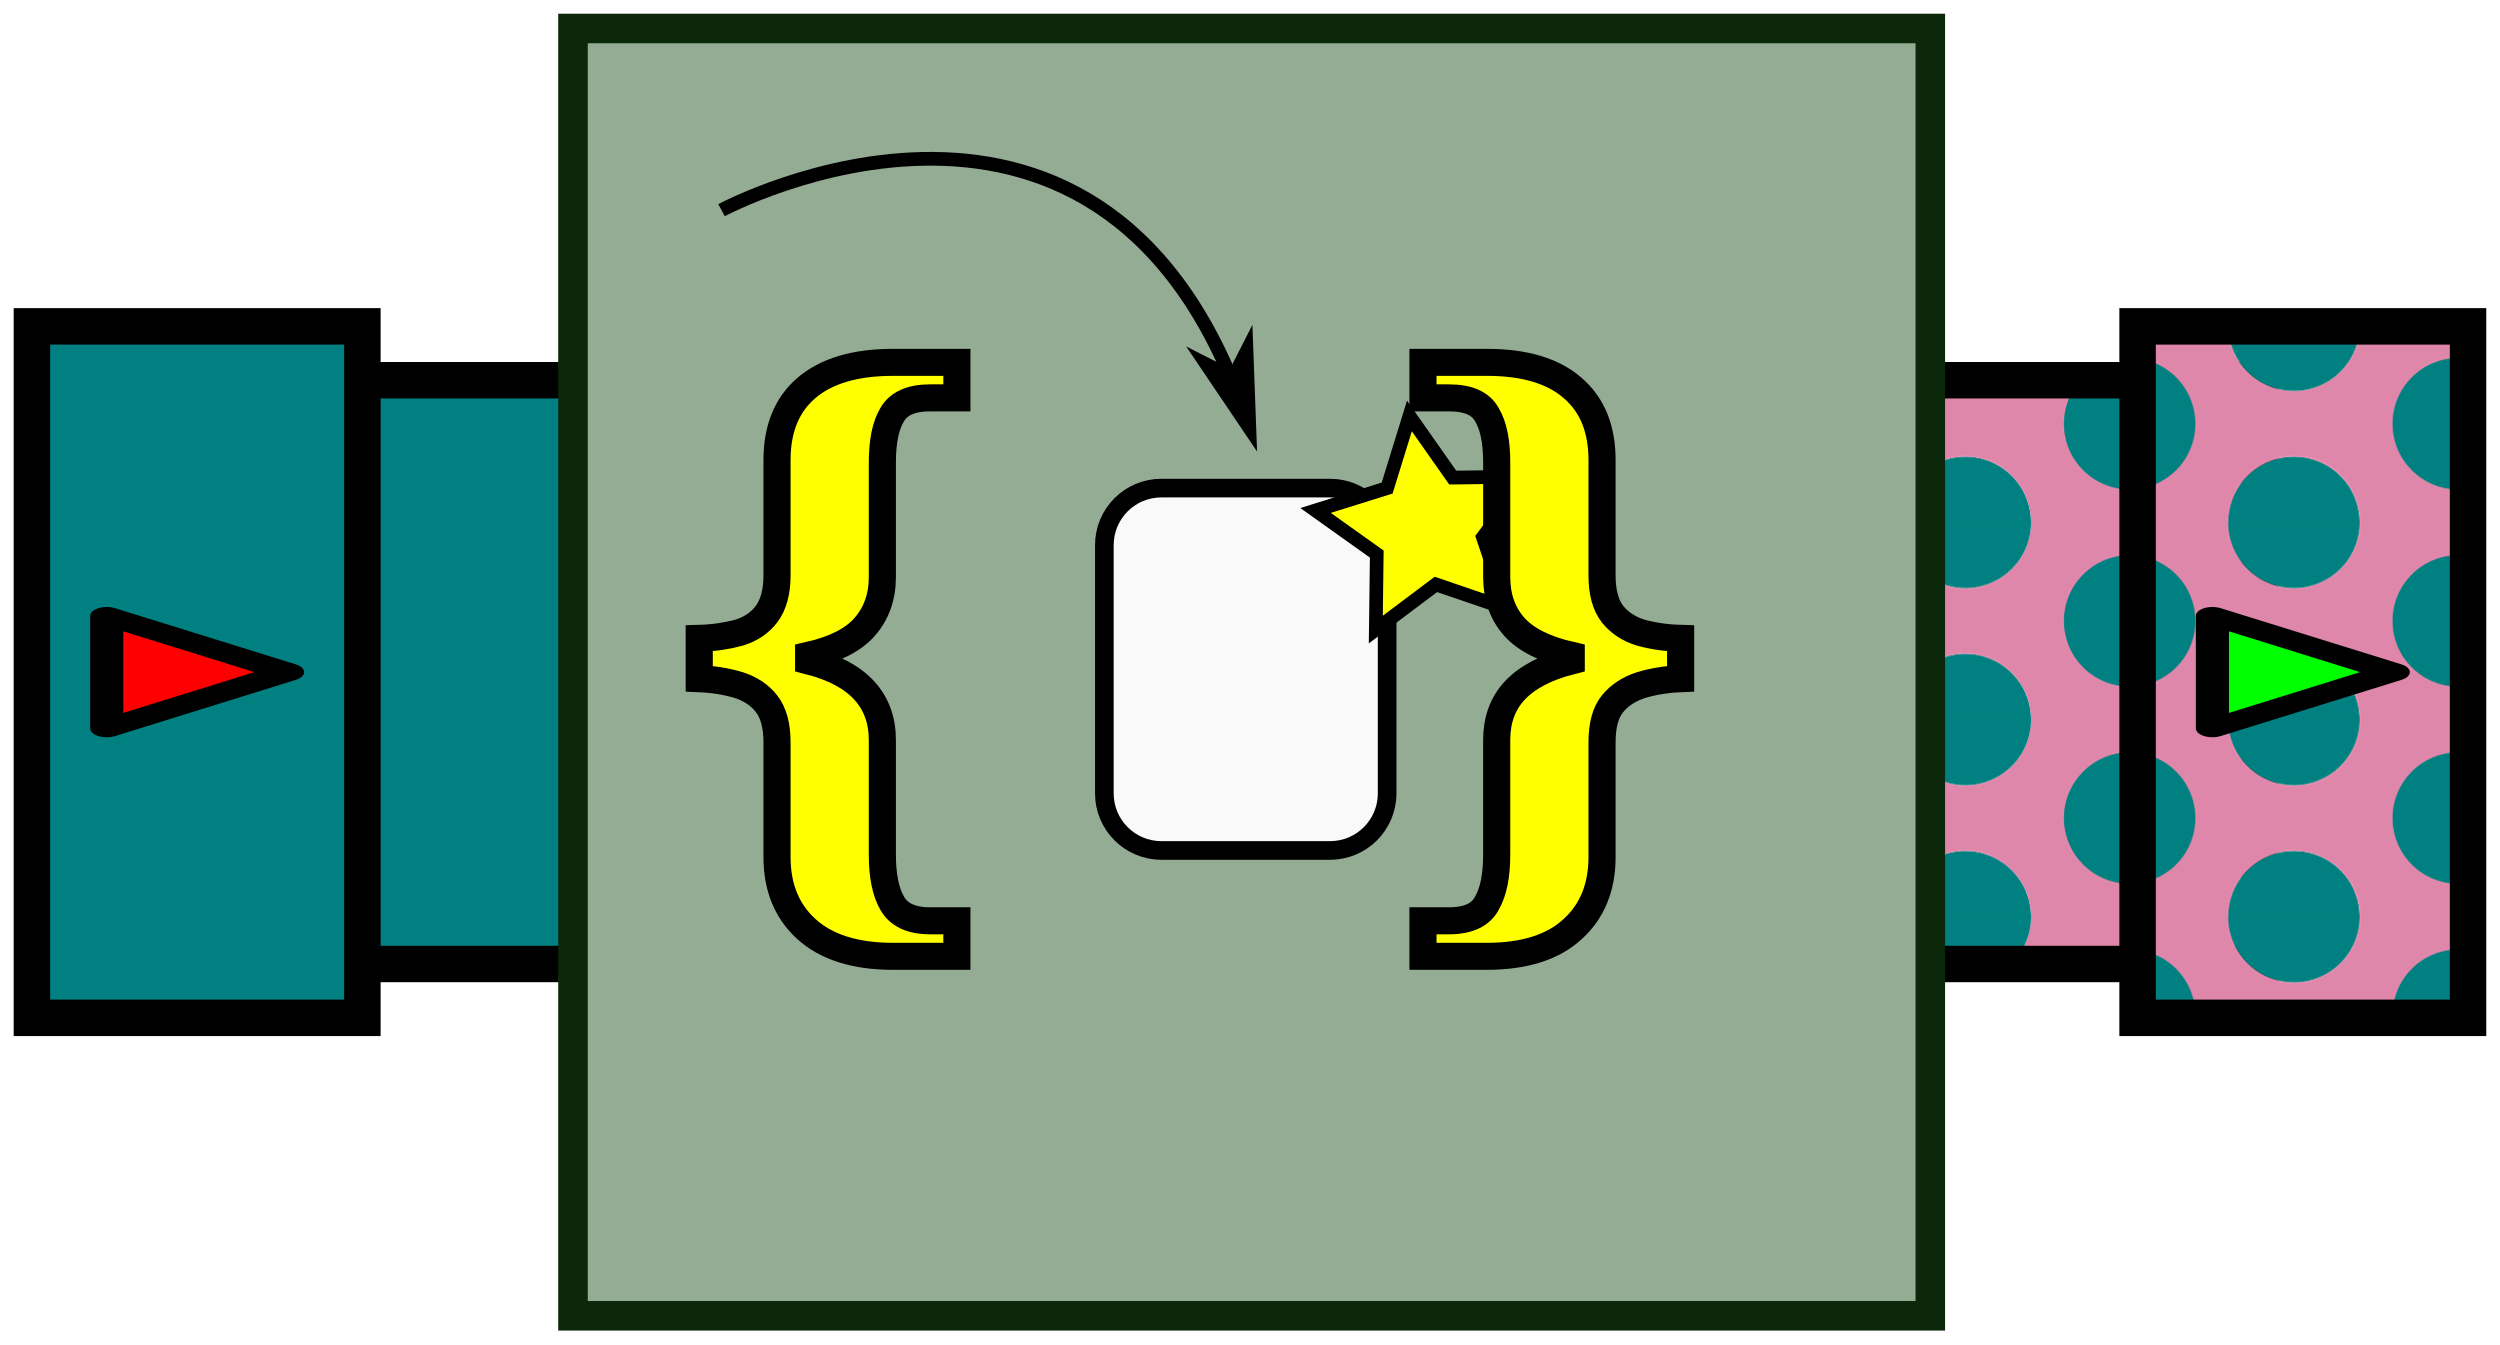
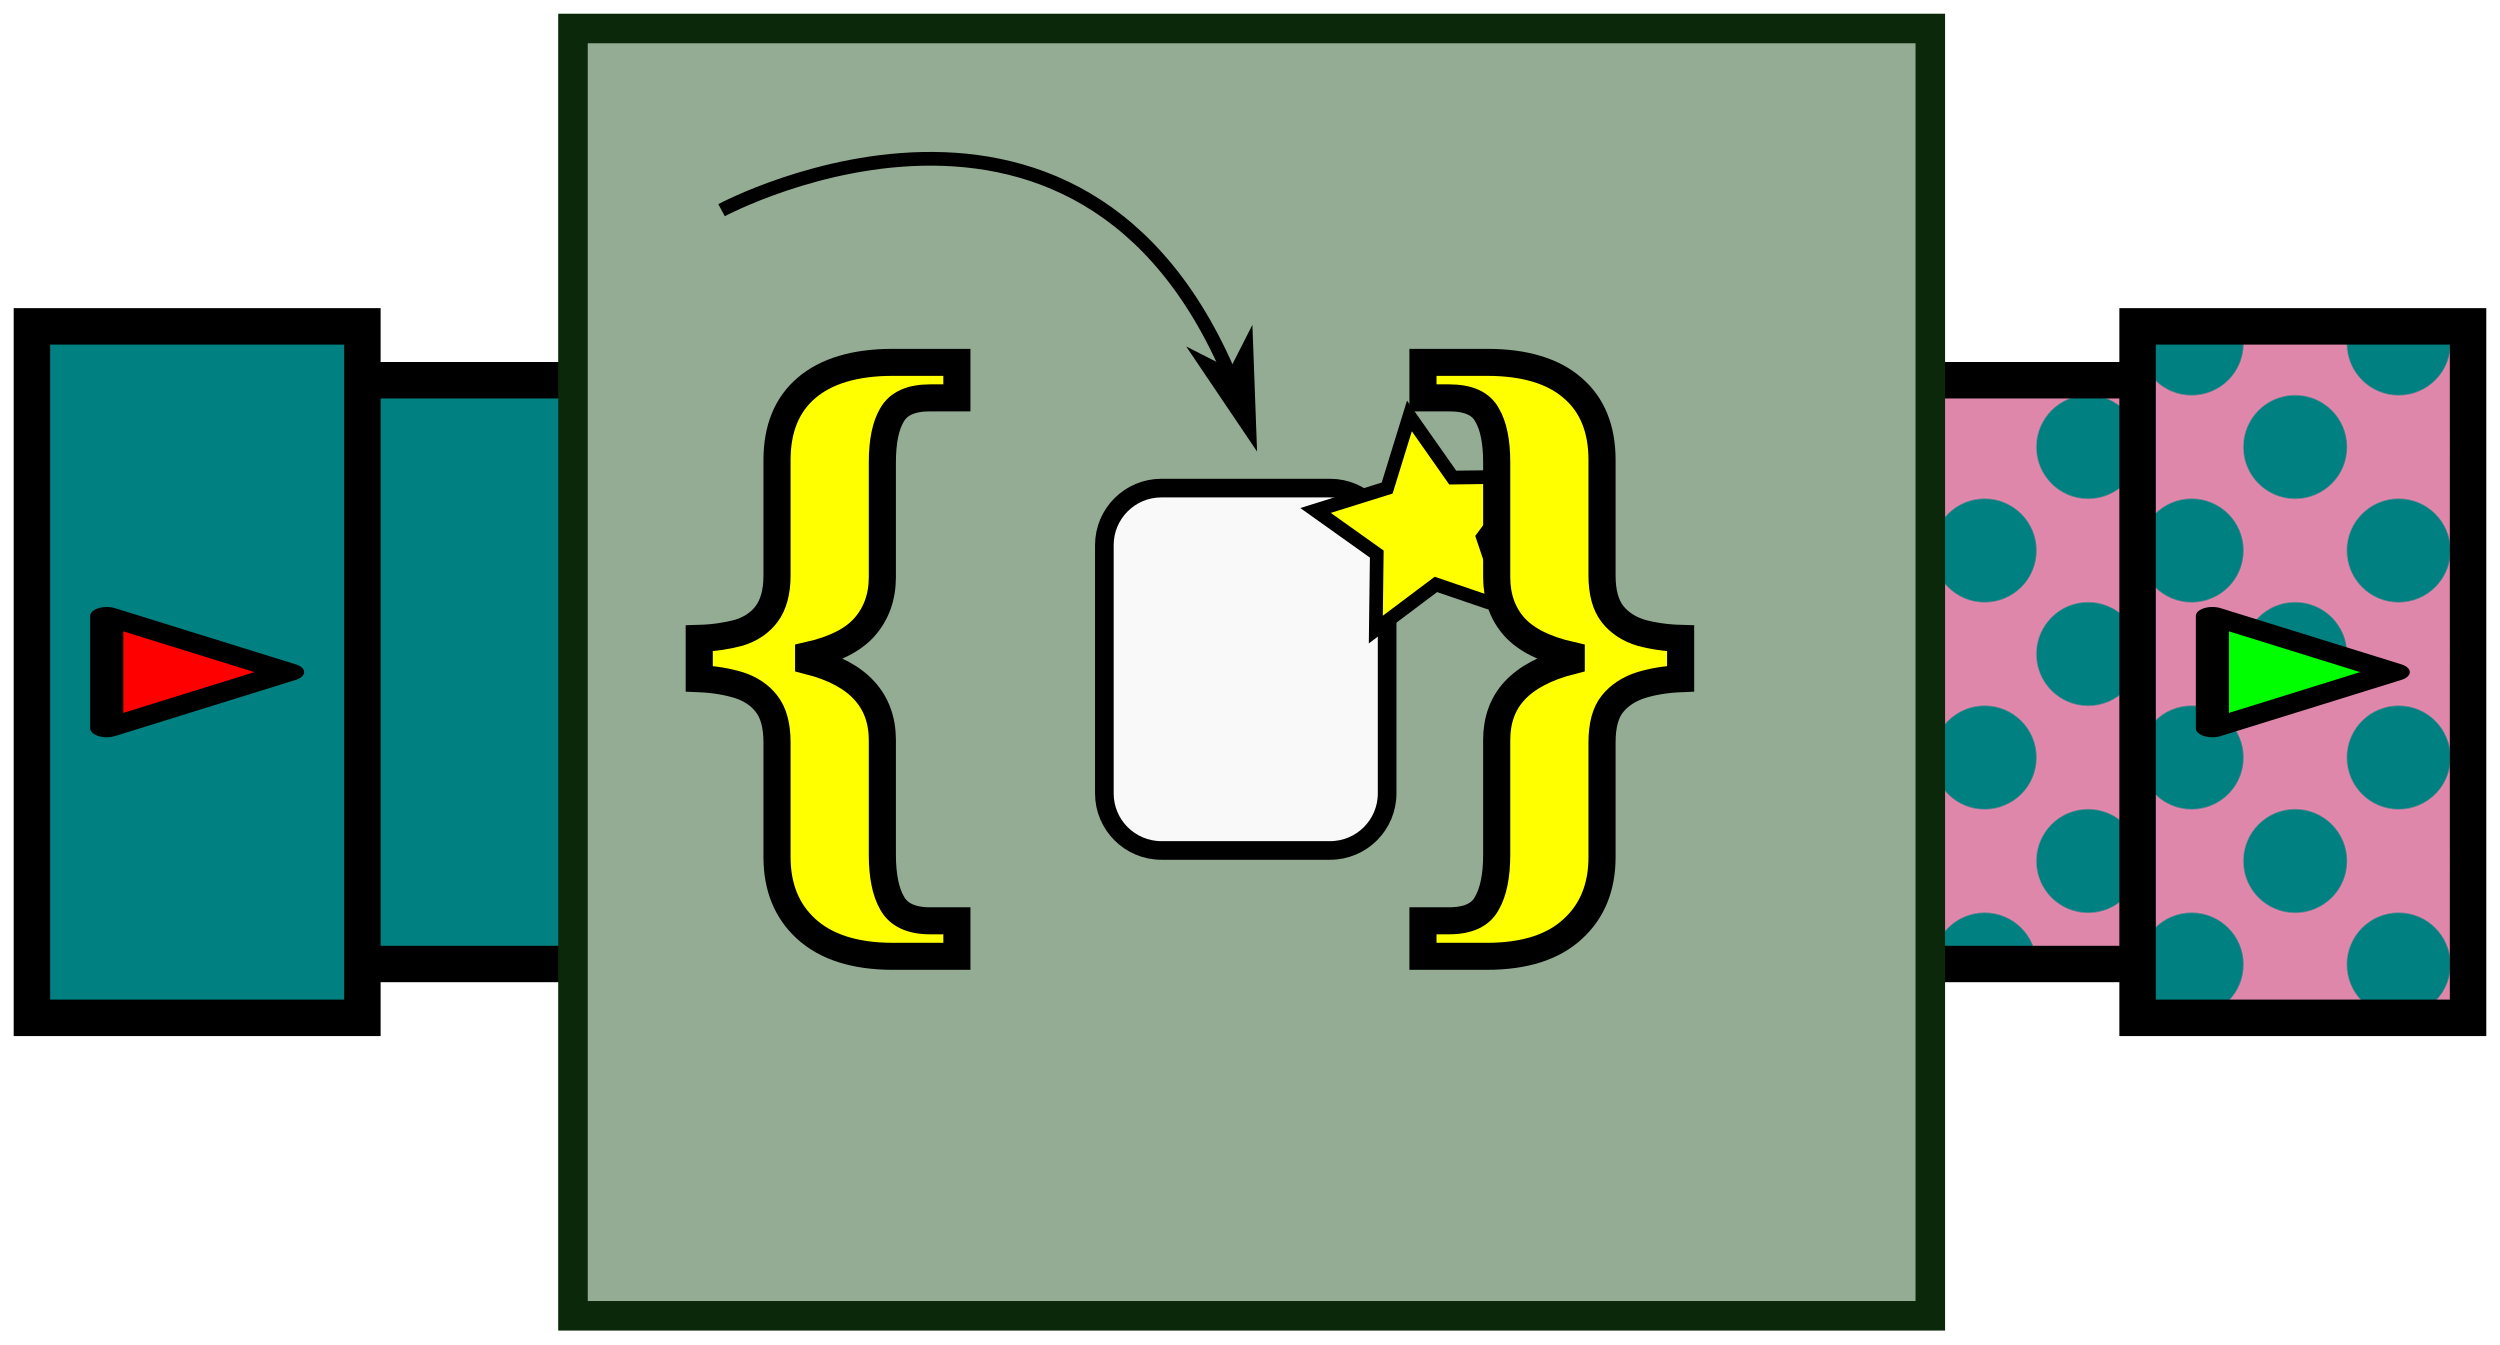
- <svg xmlns="http://www.w3.org/2000/svg" xmlns:xlink="http://www.w3.org/1999/xlink" width="182.58" height="98.171" viewBox="0 0 48.308 25.974" version="1.1" id="svg6692">
+ <svg xmlns="http://www.w3.org/2000/svg" width="182.58" height="98.171" viewBox="0 0 48.308 25.974" version="1.1" id="svg6692">
  <defs id="defs6686">
-     <pattern xlink:href="#pattern19698" id="pattern19704" patternTransform="translate(130.175,328.2634)" />
-     <pattern xlink:href="#pattern19692" id="pattern19698" patternTransform="translate(167.6181,339.1868)" />
-     <pattern xlink:href="#pattern19518" id="pattern19692" patternTransform="translate(129.415,316.9212)" />
-     <pattern patternTransform="translate(131.1125,329.2008)" id="pattern19518" xlink:href="#pattern19087" />
-     <pattern patternTransform="translate(211.1248,249.1886)" id="pattern19516" xlink:href="#pattern19087" />
-     <pattern patternTransform="translate(211.1248,249.1886)" id="pattern19514" xlink:href="#pattern19087" />
    <marker style="overflow:visible" id="marker19218" refX="0" refY="0" orient="auto">
      <path transform="matrix(-0.4,0,0,-0.4,-4,0)" style="fill:#000000;fill-opacity:1;fill-rule:evenodd;stroke:#000000;stroke-width:1pt;stroke-opacity:1" d="M 0,0 5,-5 -12.5,0 5,5 Z" id="path19216" />
    </marker>
-     <pattern xlink:href="#pattern14012" id="pattern19087" patternTransform="translate(-162.3754,-44.29938)" />
-     <pattern xlink:href="#pattern13234" id="pattern14012" patternTransform="translate(-162.3754,275.2245)" />
-     <pattern xlink:href="#pattern13228" id="pattern13234" patternTransform="translate(-162.3754,-190.8031)" />
-     <pattern xlink:href="#pattern13172" id="pattern13228" patternTransform="translate(-123.2636,-190.8031)" />
-     <pattern xlink:href="#pattern13160" id="pattern13172" patternTransform="translate(83.56513,-190.8031)" />
-     <pattern xlink:href="#pattern12937" id="pattern13160" patternTransform="translate(-216.7343,-345.9246)" />
-     <pattern patternTransform="translate(129.2375,329.2009)" id="pattern12937" xlink:href="#pattern11271" />
-     <pattern xlink:href="#pattern10729" id="pattern11271" patternTransform="translate(-108.7452,-817.7503)" />
-     <pattern xlink:href="#pattern10723" id="pattern10729" patternTransform="translate(-315.9327,299.7498)" />
-     <pattern xlink:href="#pattern10621" id="pattern10723" patternTransform="translate(-256.8702,291.781)" />
-     <pattern patternTransform="translate(130.8534,329.2008)" id="pattern10621" xlink:href="#pattern10938-758-124-313-1-6" />
-     <pattern id="pattern10938-758-124-313-1-6" patternTransform="translate(105.3258,298.986)" height="22.497" width="13.498" patternUnits="userSpaceOnUse">
-       <rect style="fill:url(#pattern10936-906-732-194-9-9);stroke:none" width="13.498" height="22.497" x="2.7339242e-015" y="-2.8144154e-014" id="rect12091-2-8" />
-     </pattern>
-     <pattern patternTransform="matrix(0.3213918,0,0,0.3213918,2.4829098e-6,-1.2431639e-5)" id="pattern10936-906-732-194-9-9" xlink:href="#pattern10926-828-791-730-3-2" />
-     <pattern id="pattern10926-828-791-730-3-2" patternTransform="translate(105.3258,298.986)" height="70" width="42" patternUnits="userSpaceOnUse">
-       <path style="opacity:1;fill:#008080;fill-opacity:1;fill-rule:nonzero;stroke:none;stroke-width:2;stroke-linecap:round;stroke-linejoin:round;stroke-miterlimit:4;stroke-dasharray:6, 2;stroke-dashoffset:0;stroke-opacity:1" d="m 42,7 a 14,14 0 0 0 -0.99,0.035 14,14 0 0 0 -1.389,0.168 14,14 0 0 0 -1.365,0.307 14,14 0 0 0 -1.328,0.441 14,14 0 0 0 -1.277,0.572 14,14 0 0 0 -1.215,0.695 14,14 0 0 0 -1.139,0.814 14,14 0 0 0 -1.051,0.924 14,14 0 0 0 -0.953,1.023 14,14 0 0 0 -0.848,1.115 14,14 0 0 0 -0.732,1.191 14,14 0 0 0 -0.607,1.262 14,14 0 0 0 -0.48,1.314 14,14 0 0 0 -0.346,1.355 14,14 0 0 0 -0.209,1.383 14,14 0 0 0 -0.07,1.398 14,14 0 0 0 0.035,0.99 14,14 0 0 0 0.168,1.389 14,14 0 0 0 0.307,1.365 14,14 0 0 0 0.441,1.328 14,14 0 0 0 0.572,1.277 14,14 0 0 0 0.695,1.215 14,14 0 0 0 0.814,1.139 14,14 0 0 0 0.924,1.051 14,14 0 0 0 1.023,0.953 14,14 0 0 0 1.115,0.848 14,14 0 0 0 1.191,0.73 14,14 0 0 0 1.262,0.609 14,14 0 0 0 1.314,0.48 14,14 0 0 0 1.355,0.346 14,14 0 0 0 1.383,0.209 14,14 0 0 0 1.398,0.07 l 0,-28 z" id="path12095-1-6" />
-       <path style="opacity:1;fill:#de87aa;fill-opacity:1;fill-rule:nonzero;stroke:none;stroke-width:2;stroke-linecap:round;stroke-linejoin:round;stroke-miterlimit:4;stroke-dasharray:6, 2;stroke-dashoffset:0;stroke-opacity:1" d="m 0,0 0,7 a 14,14 0 0 1 1.398,0.07 14,14 0 0 1 1.383,0.209 14,14 0 0 1 1.355,0.346 14,14 0 0 1 1.314,0.48 14,14 0 0 1 1.262,0.607 14,14 0 0 1 1.191,0.732 14,14 0 0 1 1.115,0.848 14,14 0 0 1 1.023,0.953 14,14 0 0 1 0.924,1.051 14,14 0 0 1 0.814,1.139 14,14 0 0 1 0.695,1.215 14,14 0 0 1 0.572,1.277 14,14 0 0 1 0.441,1.326 14,14 0 0 1 0.307,1.367 14,14 0 0 1 0.168,1.389 14,14 0 0 1 0.035,0.99 14,14 0 0 1 -0.07,1.398 14,14 0 0 1 -0.209,1.383 14,14 0 0 1 -0.346,1.355 14,14 0 0 1 -0.48,1.314 14,14 0 0 1 -0.607,1.26 14,14 0 0 1 -0.732,1.193 14,14 0 0 1 -0.848,1.115 14,14 0 0 1 -0.953,1.023 14,14 0 0 1 -1.051,0.924 14,14 0 0 1 -1.139,0.814 14,14 0 0 1 -1.215,0.695 14,14 0 0 1 -1.277,0.572 14,14 0 0 1 -1.328,0.441 14,14 0 0 1 -1.365,0.307 14,14 0 0 1 -1.389,0.168 A 14,14 0 0 1 0,35 l 0,35 42,0 0,-35 a 14,14 0 0 1 -1.398,-0.07 14,14 0 0 1 -1.383,-0.209 14,14 0 0 1 -1.355,-0.346 14,14 0 0 1 -1.314,-0.48 14,14 0 0 1 -1.262,-0.609 14,14 0 0 1 -1.191,-0.73 14,14 0 0 1 -1.115,-0.848 14,14 0 0 1 -1.023,-0.953 14,14 0 0 1 -0.924,-1.051 14,14 0 0 1 -0.814,-1.139 14,14 0 0 1 -0.695,-1.215 14,14 0 0 1 -0.572,-1.277 14,14 0 0 1 -0.441,-1.328 14,14 0 0 1 -0.307,-1.365 14,14 0 0 1 -0.168,-1.389 14,14 0 0 1 -0.035,-0.99 14,14 0 0 1 0.07,-1.398 14,14 0 0 1 0.209,-1.383 14,14 0 0 1 0.346,-1.355 14,14 0 0 1 0.48,-1.314 14,14 0 0 1 0.607,-1.262 14,14 0 0 1 0.732,-1.191 14,14 0 0 1 0.848,-1.115 14,14 0 0 1 0.953,-1.023 14,14 0 0 1 1.051,-0.924 14,14 0 0 1 1.139,-0.814 14,14 0 0 1 1.215,-0.695 14,14 0 0 1 1.277,-0.572 14,14 0 0 1 1.328,-0.441 14,14 0 0 1 1.365,-0.307 14,14 0 0 1 1.389,-0.168 14,14 0 0 1 0.99,-0.035 L 42,0 0,0 Z" id="path12097-9-6" />
-       <circle r="14" style="opacity:1;fill:#008080;fill-opacity:1;fill-rule:nonzero;stroke:none;stroke-width:2;stroke-linecap:round;stroke-linejoin:round;stroke-miterlimit:4;stroke-dasharray:6, 2;stroke-dashoffset:0;stroke-opacity:1" id="circle12099-4-4" cx="21" cy="56" />
-       <path style="opacity:1;fill:#008080;fill-opacity:1;fill-rule:nonzero;stroke:none;stroke-width:2;stroke-linecap:round;stroke-linejoin:round;stroke-miterlimit:4;stroke-dasharray:6, 2;stroke-dashoffset:0;stroke-opacity:1" d="m 0,35 a 14,14 0 0 0 0.99,-0.035 14,14 0 0 0 1.389,-0.168 14,14 0 0 0 1.365,-0.307 14,14 0 0 0 1.328,-0.441 14,14 0 0 0 1.277,-0.572 14,14 0 0 0 1.215,-0.695 14,14 0 0 0 1.139,-0.814 14,14 0 0 0 1.051,-0.924 14,14 0 0 0 0.953,-1.023 14,14 0 0 0 0.848,-1.115 14,14 0 0 0 0.732,-1.193 14,14 0 0 0 0.607,-1.26 14,14 0 0 0 0.48,-1.314 14,14 0 0 0 0.346,-1.355 14,14 0 0 0 0.209,-1.383 14,14 0 0 0 0.07,-1.398 14,14 0 0 0 -0.035,-0.99 14,14 0 0 0 -0.168,-1.389 14,14 0 0 0 -0.307,-1.367 14,14 0 0 0 -0.441,-1.326 14,14 0 0 0 -0.572,-1.277 14,14 0 0 0 -0.695,-1.215 14,14 0 0 0 -0.814,-1.139 14,14 0 0 0 -0.924,-1.051 A 14,14 0 0 0 9.02,10.293 14,14 0 0 0 7.904,9.445 14,14 0 0 0 6.713,8.713 14,14 0 0 0 5.451,8.105 14,14 0 0 0 4.137,7.625 14,14 0 0 0 2.781,7.279 14,14 0 0 0 1.398,7.07 14,14 0 0 0 0,7 L 0,35 Z" id="path12101-7-9" />
-     </pattern>
-     <pattern xlink:href="#pattern14012" id="pattern19421" patternTransform="translate(-162.3754,-44.29938)" />
-     <pattern xlink:href="#pattern13234" id="pattern19423" patternTransform="translate(-162.3754,275.2245)" />
-     <pattern xlink:href="#pattern13228" id="pattern19425" patternTransform="translate(-162.3754,-190.8031)" />
-     <pattern xlink:href="#pattern13172" id="pattern19427" patternTransform="translate(-123.2636,-190.8031)" />
-     <pattern xlink:href="#pattern13160" id="pattern19429" patternTransform="translate(83.56513,-190.8031)" />
-     <pattern xlink:href="#pattern12937" id="pattern19431" patternTransform="translate(-216.7343,-345.9246)" />
-     <pattern patternTransform="translate(129.2375,329.2009)" id="pattern19433" xlink:href="#pattern11271" />
-     <pattern xlink:href="#pattern10729" id="pattern19435" patternTransform="translate(-108.7452,-817.7503)" />
-     <pattern xlink:href="#pattern10723" id="pattern19437" patternTransform="translate(-315.9327,299.7498)" />
-     <pattern xlink:href="#pattern10621" id="pattern19439" patternTransform="translate(-256.8702,291.781)" />
-     <pattern patternTransform="translate(130.8534,329.2008)" id="pattern19441" xlink:href="#pattern10938-758-124-313-1-6" />
-     <pattern id="pattern19445" patternTransform="translate(105.3258,298.986)" height="22.497" width="13.498" patternUnits="userSpaceOnUse">
-       <rect style="fill:url(#pattern10936-906-732-194-9-9);stroke:none" width="13.498" height="22.497" x="2.7339242e-015" y="-2.8144154e-014" id="rect19443" />
-     </pattern>
-     <pattern patternTransform="matrix(0.3213918,0,0,0.3213918,2.4829098e-6,-1.2431639e-5)" id="pattern19447" xlink:href="#pattern10926-828-791-730-3-2" />
-     <pattern id="pattern19457" patternTransform="translate(105.3258,298.986)" height="70" width="42" patternUnits="userSpaceOnUse">
-       <path style="opacity:1;fill:#008080;fill-opacity:1;fill-rule:nonzero;stroke:none;stroke-width:2;stroke-linecap:round;stroke-linejoin:round;stroke-miterlimit:4;stroke-dasharray:6, 2;stroke-dashoffset:0;stroke-opacity:1" d="m 42,7 a 14,14 0 0 0 -0.99,0.035 14,14 0 0 0 -1.389,0.168 14,14 0 0 0 -1.365,0.307 14,14 0 0 0 -1.328,0.441 14,14 0 0 0 -1.277,0.572 14,14 0 0 0 -1.215,0.695 14,14 0 0 0 -1.139,0.814 14,14 0 0 0 -1.051,0.924 14,14 0 0 0 -0.953,1.023 14,14 0 0 0 -0.848,1.115 14,14 0 0 0 -0.732,1.191 14,14 0 0 0 -0.607,1.262 14,14 0 0 0 -0.48,1.314 14,14 0 0 0 -0.346,1.355 14,14 0 0 0 -0.209,1.383 14,14 0 0 0 -0.07,1.398 14,14 0 0 0 0.035,0.99 14,14 0 0 0 0.168,1.389 14,14 0 0 0 0.307,1.365 14,14 0 0 0 0.441,1.328 14,14 0 0 0 0.572,1.277 14,14 0 0 0 0.695,1.215 14,14 0 0 0 0.814,1.139 14,14 0 0 0 0.924,1.051 14,14 0 0 0 1.023,0.953 14,14 0 0 0 1.115,0.848 14,14 0 0 0 1.191,0.73 14,14 0 0 0 1.262,0.609 14,14 0 0 0 1.314,0.48 14,14 0 0 0 1.355,0.346 14,14 0 0 0 1.383,0.209 14,14 0 0 0 1.398,0.07 l 0,-28 z" id="path19449" />
-       <path style="opacity:1;fill:#de87aa;fill-opacity:1;fill-rule:nonzero;stroke:none;stroke-width:2;stroke-linecap:round;stroke-linejoin:round;stroke-miterlimit:4;stroke-dasharray:6, 2;stroke-dashoffset:0;stroke-opacity:1" d="m 0,0 0,7 a 14,14 0 0 1 1.398,0.07 14,14 0 0 1 1.383,0.209 14,14 0 0 1 1.355,0.346 14,14 0 0 1 1.314,0.48 14,14 0 0 1 1.262,0.607 14,14 0 0 1 1.191,0.732 14,14 0 0 1 1.115,0.848 14,14 0 0 1 1.023,0.953 14,14 0 0 1 0.924,1.051 14,14 0 0 1 0.814,1.139 14,14 0 0 1 0.695,1.215 14,14 0 0 1 0.572,1.277 14,14 0 0 1 0.441,1.326 14,14 0 0 1 0.307,1.367 14,14 0 0 1 0.168,1.389 14,14 0 0 1 0.035,0.99 14,14 0 0 1 -0.07,1.398 14,14 0 0 1 -0.209,1.383 14,14 0 0 1 -0.346,1.355 14,14 0 0 1 -0.48,1.314 14,14 0 0 1 -0.607,1.26 14,14 0 0 1 -0.732,1.193 14,14 0 0 1 -0.848,1.115 14,14 0 0 1 -0.953,1.023 14,14 0 0 1 -1.051,0.924 14,14 0 0 1 -1.139,0.814 14,14 0 0 1 -1.215,0.695 14,14 0 0 1 -1.277,0.572 14,14 0 0 1 -1.328,0.441 14,14 0 0 1 -1.365,0.307 14,14 0 0 1 -1.389,0.168 A 14,14 0 0 1 0,35 l 0,35 42,0 0,-35 a 14,14 0 0 1 -1.398,-0.07 14,14 0 0 1 -1.383,-0.209 14,14 0 0 1 -1.355,-0.346 14,14 0 0 1 -1.314,-0.48 14,14 0 0 1 -1.262,-0.609 14,14 0 0 1 -1.191,-0.73 14,14 0 0 1 -1.115,-0.848 14,14 0 0 1 -1.023,-0.953 14,14 0 0 1 -0.924,-1.051 14,14 0 0 1 -0.814,-1.139 14,14 0 0 1 -0.695,-1.215 14,14 0 0 1 -0.572,-1.277 14,14 0 0 1 -0.441,-1.328 14,14 0 0 1 -0.307,-1.365 14,14 0 0 1 -0.168,-1.389 14,14 0 0 1 -0.035,-0.99 14,14 0 0 1 0.07,-1.398 14,14 0 0 1 0.209,-1.383 14,14 0 0 1 0.346,-1.355 14,14 0 0 1 0.48,-1.314 14,14 0 0 1 0.607,-1.262 14,14 0 0 1 0.732,-1.191 14,14 0 0 1 0.848,-1.115 14,14 0 0 1 0.953,-1.023 14,14 0 0 1 1.051,-0.924 14,14 0 0 1 1.139,-0.814 14,14 0 0 1 1.215,-0.695 14,14 0 0 1 1.277,-0.572 14,14 0 0 1 1.328,-0.441 14,14 0 0 1 1.365,-0.307 14,14 0 0 1 1.389,-0.168 14,14 0 0 1 0.99,-0.035 L 42,0 0,0 Z" id="path19451" />
-       <circle r="14" style="opacity:1;fill:#008080;fill-opacity:1;fill-rule:nonzero;stroke:none;stroke-width:2;stroke-linecap:round;stroke-linejoin:round;stroke-miterlimit:4;stroke-dasharray:6, 2;stroke-dashoffset:0;stroke-opacity:1" id="circle19453" cx="21" cy="56" />
-       <path style="opacity:1;fill:#008080;fill-opacity:1;fill-rule:nonzero;stroke:none;stroke-width:2;stroke-linecap:round;stroke-linejoin:round;stroke-miterlimit:4;stroke-dasharray:6, 2;stroke-dashoffset:0;stroke-opacity:1" d="m 0,35 a 14,14 0 0 0 0.99,-0.035 14,14 0 0 0 1.389,-0.168 14,14 0 0 0 1.365,-0.307 14,14 0 0 0 1.328,-0.441 14,14 0 0 0 1.277,-0.572 14,14 0 0 0 1.215,-0.695 14,14 0 0 0 1.139,-0.814 14,14 0 0 0 1.051,-0.924 14,14 0 0 0 0.953,-1.023 14,14 0 0 0 0.848,-1.115 14,14 0 0 0 0.732,-1.193 14,14 0 0 0 0.607,-1.26 14,14 0 0 0 0.48,-1.314 14,14 0 0 0 0.346,-1.355 14,14 0 0 0 0.209,-1.383 14,14 0 0 0 0.07,-1.398 14,14 0 0 0 -0.035,-0.99 14,14 0 0 0 -0.168,-1.389 14,14 0 0 0 -0.307,-1.367 14,14 0 0 0 -0.441,-1.326 14,14 0 0 0 -0.572,-1.277 14,14 0 0 0 -0.695,-1.215 14,14 0 0 0 -0.814,-1.139 14,14 0 0 0 -0.924,-1.051 A 14,14 0 0 0 9.02,10.293 14,14 0 0 0 7.904,9.445 14,14 0 0 0 6.713,8.713 14,14 0 0 0 5.451,8.105 14,14 0 0 0 4.137,7.625 14,14 0 0 0 2.781,7.279 14,14 0 0 0 1.398,7.07 14,14 0 0 0 0,7 L 0,35 Z" id="path19455" />
-     </pattern>
-     <pattern xlink:href="#pattern14012" id="pattern19459" patternTransform="translate(-162.3754,-44.29938)" />
-     <pattern xlink:href="#pattern13234" id="pattern19461" patternTransform="translate(-162.3754,275.2245)" />
-     <pattern xlink:href="#pattern13228" id="pattern19463" patternTransform="translate(-162.3754,-190.8031)" />
-     <pattern xlink:href="#pattern13172" id="pattern19465" patternTransform="translate(-123.2636,-190.8031)" />
-     <pattern xlink:href="#pattern13160" id="pattern19467" patternTransform="translate(83.56513,-190.8031)" />
-     <pattern xlink:href="#pattern12937" id="pattern19469" patternTransform="translate(-216.7343,-345.9246)" />
-     <pattern patternTransform="translate(129.2375,329.2009)" id="pattern19471" xlink:href="#pattern11271" />
-     <pattern xlink:href="#pattern10729" id="pattern19473" patternTransform="translate(-108.7452,-817.7503)" />
-     <pattern xlink:href="#pattern10723" id="pattern19475" patternTransform="translate(-315.9327,299.7498)" />
-     <pattern xlink:href="#pattern10621" id="pattern19477" patternTransform="translate(-256.8702,291.781)" />
-     <pattern patternTransform="translate(130.8534,329.2008)" id="pattern19479" xlink:href="#pattern10938-758-124-313-1-6" />
-     <pattern id="pattern19483" patternTransform="translate(105.3258,298.986)" height="22.497" width="13.498" patternUnits="userSpaceOnUse">
-       <rect style="fill:url(#pattern10936-906-732-194-9-9);stroke:none" width="13.498" height="22.497" x="2.7339242e-015" y="-2.8144154e-014" id="rect19481" />
-     </pattern>
-     <pattern patternTransform="matrix(0.3213918,0,0,0.3213918,2.4829098e-6,-1.2431639e-5)" id="pattern19485" xlink:href="#pattern10926-828-791-730-3-2" />
-     <pattern id="pattern19495" patternTransform="translate(105.3258,298.986)" height="70" width="42" patternUnits="userSpaceOnUse">
-       <path style="opacity:1;fill:#008080;fill-opacity:1;fill-rule:nonzero;stroke:none;stroke-width:2;stroke-linecap:round;stroke-linejoin:round;stroke-miterlimit:4;stroke-dasharray:6, 2;stroke-dashoffset:0;stroke-opacity:1" d="m 42,7 a 14,14 0 0 0 -0.99,0.035 14,14 0 0 0 -1.389,0.168 14,14 0 0 0 -1.365,0.307 14,14 0 0 0 -1.328,0.441 14,14 0 0 0 -1.277,0.572 14,14 0 0 0 -1.215,0.695 14,14 0 0 0 -1.139,0.814 14,14 0 0 0 -1.051,0.924 14,14 0 0 0 -0.953,1.023 14,14 0 0 0 -0.848,1.115 14,14 0 0 0 -0.732,1.191 14,14 0 0 0 -0.607,1.262 14,14 0 0 0 -0.48,1.314 14,14 0 0 0 -0.346,1.355 14,14 0 0 0 -0.209,1.383 14,14 0 0 0 -0.07,1.398 14,14 0 0 0 0.035,0.99 14,14 0 0 0 0.168,1.389 14,14 0 0 0 0.307,1.365 14,14 0 0 0 0.441,1.328 14,14 0 0 0 0.572,1.277 14,14 0 0 0 0.695,1.215 14,14 0 0 0 0.814,1.139 14,14 0 0 0 0.924,1.051 14,14 0 0 0 1.023,0.953 14,14 0 0 0 1.115,0.848 14,14 0 0 0 1.191,0.73 14,14 0 0 0 1.262,0.609 14,14 0 0 0 1.314,0.48 14,14 0 0 0 1.355,0.346 14,14 0 0 0 1.383,0.209 14,14 0 0 0 1.398,0.07 l 0,-28 z" id="path19487" />
-       <path style="opacity:1;fill:#de87aa;fill-opacity:1;fill-rule:nonzero;stroke:none;stroke-width:2;stroke-linecap:round;stroke-linejoin:round;stroke-miterlimit:4;stroke-dasharray:6, 2;stroke-dashoffset:0;stroke-opacity:1" d="m 0,0 0,7 a 14,14 0 0 1 1.398,0.07 14,14 0 0 1 1.383,0.209 14,14 0 0 1 1.355,0.346 14,14 0 0 1 1.314,0.48 14,14 0 0 1 1.262,0.607 14,14 0 0 1 1.191,0.732 14,14 0 0 1 1.115,0.848 14,14 0 0 1 1.023,0.953 14,14 0 0 1 0.924,1.051 14,14 0 0 1 0.814,1.139 14,14 0 0 1 0.695,1.215 14,14 0 0 1 0.572,1.277 14,14 0 0 1 0.441,1.326 14,14 0 0 1 0.307,1.367 14,14 0 0 1 0.168,1.389 14,14 0 0 1 0.035,0.99 14,14 0 0 1 -0.07,1.398 14,14 0 0 1 -0.209,1.383 14,14 0 0 1 -0.346,1.355 14,14 0 0 1 -0.48,1.314 14,14 0 0 1 -0.607,1.26 14,14 0 0 1 -0.732,1.193 14,14 0 0 1 -0.848,1.115 14,14 0 0 1 -0.953,1.023 14,14 0 0 1 -1.051,0.924 14,14 0 0 1 -1.139,0.814 14,14 0 0 1 -1.215,0.695 14,14 0 0 1 -1.277,0.572 14,14 0 0 1 -1.328,0.441 14,14 0 0 1 -1.365,0.307 14,14 0 0 1 -1.389,0.168 A 14,14 0 0 1 0,35 l 0,35 42,0 0,-35 a 14,14 0 0 1 -1.398,-0.07 14,14 0 0 1 -1.383,-0.209 14,14 0 0 1 -1.355,-0.346 14,14 0 0 1 -1.314,-0.48 14,14 0 0 1 -1.262,-0.609 14,14 0 0 1 -1.191,-0.73 14,14 0 0 1 -1.115,-0.848 14,14 0 0 1 -1.023,-0.953 14,14 0 0 1 -0.924,-1.051 14,14 0 0 1 -0.814,-1.139 14,14 0 0 1 -0.695,-1.215 14,14 0 0 1 -0.572,-1.277 14,14 0 0 1 -0.441,-1.328 14,14 0 0 1 -0.307,-1.365 14,14 0 0 1 -0.168,-1.389 14,14 0 0 1 -0.035,-0.99 14,14 0 0 1 0.07,-1.398 14,14 0 0 1 0.209,-1.383 14,14 0 0 1 0.346,-1.355 14,14 0 0 1 0.48,-1.314 14,14 0 0 1 0.607,-1.262 14,14 0 0 1 0.732,-1.191 14,14 0 0 1 0.848,-1.115 14,14 0 0 1 0.953,-1.023 14,14 0 0 1 1.051,-0.924 14,14 0 0 1 1.139,-0.814 14,14 0 0 1 1.215,-0.695 14,14 0 0 1 1.277,-0.572 14,14 0 0 1 1.328,-0.441 14,14 0 0 1 1.365,-0.307 14,14 0 0 1 1.389,-0.168 14,14 0 0 1 0.99,-0.035 L 42,0 0,0 Z" id="path19489" />
-       <circle r="14" style="opacity:1;fill:#008080;fill-opacity:1;fill-rule:nonzero;stroke:none;stroke-width:2;stroke-linecap:round;stroke-linejoin:round;stroke-miterlimit:4;stroke-dasharray:6, 2;stroke-dashoffset:0;stroke-opacity:1" id="circle19491" cx="21" cy="56" />
-       <path style="opacity:1;fill:#008080;fill-opacity:1;fill-rule:nonzero;stroke:none;stroke-width:2;stroke-linecap:round;stroke-linejoin:round;stroke-miterlimit:4;stroke-dasharray:6, 2;stroke-dashoffset:0;stroke-opacity:1" d="m 0,35 a 14,14 0 0 0 0.99,-0.035 14,14 0 0 0 1.389,-0.168 14,14 0 0 0 1.365,-0.307 14,14 0 0 0 1.328,-0.441 14,14 0 0 0 1.277,-0.572 14,14 0 0 0 1.215,-0.695 14,14 0 0 0 1.139,-0.814 14,14 0 0 0 1.051,-0.924 14,14 0 0 0 0.953,-1.023 14,14 0 0 0 0.848,-1.115 14,14 0 0 0 0.732,-1.193 14,14 0 0 0 0.607,-1.26 14,14 0 0 0 0.48,-1.314 14,14 0 0 0 0.346,-1.355 14,14 0 0 0 0.209,-1.383 14,14 0 0 0 0.07,-1.398 14,14 0 0 0 -0.035,-0.99 14,14 0 0 0 -0.168,-1.389 14,14 0 0 0 -0.307,-1.367 14,14 0 0 0 -0.441,-1.326 14,14 0 0 0 -0.572,-1.277 14,14 0 0 0 -0.695,-1.215 14,14 0 0 0 -0.814,-1.139 14,14 0 0 0 -0.924,-1.051 A 14,14 0 0 0 9.02,10.293 14,14 0 0 0 7.904,9.445 14,14 0 0 0 6.713,8.713 14,14 0 0 0 5.451,8.105 14,14 0 0 0 4.137,7.625 14,14 0 0 0 2.781,7.279 14,14 0 0 0 1.398,7.07 14,14 0 0 0 0,7 L 0,35 Z" id="path19493" />
+     <pattern patternUnits="userSpaceOnUse" width="15.118" height="15.118" patternTransform="matrix(0.9375001,0,0,0.9375001,-661.5974,468.1662)" id="pattern14959-3">
+       <rect style="display:inline;opacity:1;fill:#de87aa;fill-opacity:1;stroke:none;stroke-width:2.011;stroke-miterlimit:4;stroke-dasharray:none" id="rect14947-6" width="15.118" height="15.118" x="6.5104163e-05" y="9.7656244e-05" />
+       <path style="opacity:1;fill:#008080;fill-opacity:1;stroke:none;stroke-width:2.514;stroke-miterlimit:4;stroke-dasharray:none" id="path14949-0" d="M 3.78,0 A 3.78,3.78 0 0 1 1.0127205e-7,3.78 L 0,0 Z" />
+       <circle r="3.78" cy="7.559" cx="7.559" id="circle14951-6" style="opacity:1;fill:#008080;fill-opacity:1;stroke:none;stroke-width:2.514;stroke-miterlimit:4;stroke-dasharray:none" />
+       <path d="m -11.339,0 a 3.78,3.78 0 0 1 -3.78,3.78 l 0,-3.78 z" id="path14953-2" style="opacity:1;fill:#008080;fill-opacity:1;stroke:none;stroke-width:2.514;stroke-miterlimit:4;stroke-dasharray:none" transform="scale(-1,1)" />
+       <path d="M 3.78,-15.118 A 3.78,3.78 0 0 1 1.0127205e-7,-11.339 L 0,-15.118 Z" id="path14955-6" style="opacity:1;fill:#008080;fill-opacity:1;stroke:none;stroke-width:2.514;stroke-miterlimit:4;stroke-dasharray:none" transform="scale(1,-1)" />
+       <path transform="scale(-1)" style="opacity:1;fill:#008080;fill-opacity:1;stroke:none;stroke-width:2.514;stroke-miterlimit:4;stroke-dasharray:none" id="path14957-1" d="m -11.339,-15.118 a 3.78,3.78 0 0 1 -3.78,3.78 l 0,-3.78 z" />
    </pattern>
  </defs>
  <g id="layer1" transform="translate(-142.0663,-276.2758)">
    <g style="display:inline" transform="matrix(0.2822222,0,0,0.2822222,60.03122,129.7837)" id="g19047">
      <g style="display:inline;fill:#008080;fill-opacity:1;stroke:#000000" transform="translate(243.8237,-142.2641)" id="g19043">
        <rect transform="rotate(90)" y="-140.576" x="687.362" height="77.252" width="39.971" id="rect19039" style="color:#000000;display:inline;overflow:visible;visibility:visible;fill:#008080;fill-opacity:1;fill-rule:nonzero;stroke:#000000;stroke-width:2.496;stroke-miterlimit:4;stroke-dasharray:none;stroke-dashoffset:0;marker:none;enable-background:accumulate" />
        <rect transform="rotate(90)" style="color:#000000;display:inline;overflow:visible;visibility:visible;fill:#008080;fill-opacity:1;fill-rule:nonzero;stroke:#000000;stroke-width:2.496;stroke-miterlimit:4;stroke-dasharray:none;stroke-dashoffset:0;marker:none;enable-background:accumulate" id="rect19041" width="47.344" height="22.627" x="683.676" y="-71.664" />
      </g>
      <path transform="matrix(0,0.1634115,-0.3034906,0,412.9511,559.5981)" d="m 57.127,378.819 -47.11,0 23.555,-40.799 z" id="path19045" style="display:inline;opacity:1;fill:#ff0000;fill-opacity:1;stroke:#000000;stroke-width:7.472;stroke-linecap:round;stroke-linejoin:round;stroke-miterlimit:4;stroke-dasharray:none;stroke-dashoffset:0;stroke-opacity:1" />
    </g>
-     <g style="display:inline;fill:url(#pattern19704);fill-opacity:1;stroke:#000000" transform="matrix(0.2822222,0,0,0.2822222,136.289,89.63358)" id="g19053">
-       <rect style="color:#000000;display:inline;overflow:visible;visibility:visible;fill:url(#pattern19704);fill-opacity:1;fill-rule:nonzero;stroke:#000000;stroke-width:2.496;stroke-miterlimit:4;stroke-dasharray:none;stroke-dashoffset:0;marker:none;enable-background:accumulate" id="rect19049" width="39.971" height="77.252" x="687.362" y="97.915" transform="matrix(0,1,1,0,0,0)" />
-       <rect y="166.827" x="683.676" height="22.627" width="47.344" id="rect19051" style="color:#000000;display:inline;overflow:visible;visibility:visible;fill:url(#pattern19704);fill-opacity:1;fill-rule:nonzero;stroke:#000000;stroke-width:2.496;stroke-miterlimit:4;stroke-dasharray:none;stroke-dashoffset:0;marker:none;enable-background:accumulate" transform="matrix(0,1,1,0,0,0)" />
+     <g style="display:inline;fill:url(#pattern14959-3);fill-opacity:1.0;stroke:#000000" transform="matrix(0.2822222,0,0,0.2822222,136.289,89.63358)" id="g19053">
+       <rect style="color:#000000;display:inline;overflow:visible;visibility:visible;fill:url(#pattern14959-3);fill-opacity:1.0;fill-rule:nonzero;stroke:#000000;stroke-width:2.496;stroke-miterlimit:4;stroke-dasharray:none;stroke-dashoffset:0;marker:none;enable-background:accumulate" id="rect19049" width="39.971" height="77.252" x="687.362" y="97.915" transform="matrix(0,1,1,0,0,0)" />
+       <rect y="166.827" x="683.676" height="22.627" width="47.344" id="rect19051" style="color:#000000;display:inline;overflow:visible;visibility:visible;fill:url(#pattern14959-3);fill-opacity:1.0;fill-rule:nonzero;stroke:#000000;stroke-width:2.496;stroke-miterlimit:4;stroke-dasharray:none;stroke-dashoffset:0;marker:none;enable-background:accumulate" transform="matrix(0,1,1,0,0,0)" />
    </g>
    <path style="display:inline;opacity:1;fill:#00ff00;fill-opacity:1;stroke:#000000;stroke-width:7.472;stroke-linecap:round;stroke-linejoin:round;stroke-miterlimit:4;stroke-dasharray:none;stroke-dashoffset:0;stroke-opacity:1" id="path19055" d="m 57.127,378.819 -47.11,0 23.555,-40.799 z" transform="matrix(0,0.04611835,-0.0856518,0,217.2635,287.7147)" />
    <path style="color:#000000;display:inline;overflow:visible;visibility:visible;fill:#93ac93;fill-opacity:1;fill-rule:nonzero;stroke:#0b280b;stroke-width:0.571;stroke-miterlimit:4;stroke-dasharray:none;stroke-dashoffset:0;marker:none;enable-background:accumulate" d="m 179.366,276.826 v 24.875 h -2.975 -20.766 -2.487 v -24.875 h 2.487 20.766 z" id="path19057" />
    <rect style="display:inline;fill:#f9f9f9;fill-opacity:1;stroke:#000000;stroke-width:0.36;stroke-linecap:round;stroke-miterlimit:4;stroke-dasharray:none;stroke-dashoffset:0" id="rect19075" width="5.464" height="7.002" x="163.406" y="285.707" ry="1.102" />
    <path style="display:inline;fill:#ffff00;fill-opacity:1;stroke:#000000;stroke-width:0.7;stroke-linecap:round;stroke-miterlimit:4;stroke-dasharray:none;stroke-dashoffset:0" id="path19077" d="m 405.584,428.127 -3.642,-1.235 -3.082,2.3 0.049,-3.846 -3.14,-2.221 3.673,-1.142 1.142,-3.673 2.221,3.14 3.846,-0.049 -2.3,3.082 z" transform="matrix(0.3767363,0,0,0.3793497,18.38631,125.627)" />
    <text transform="scale(1.001986,0.998018)" id="text9376-61-9" y="293.717" x="168.837" style="font-style:normal;font-weight:normal;font-size:5.601px;line-height:0%;font-family:sans-serif;letter-spacing:0px;word-spacing:0px;display:inline;fill:#ffff00;fill-opacity:1;stroke:#000000;stroke-width:0.523;stroke-linecap:butt;stroke-linejoin:miter;stroke-miterlimit:4;stroke-dasharray:none;stroke-opacity:1" xml:space="preserve">
      <tspan style="font-style:normal;font-variant:normal;font-weight:bold;font-stretch:normal;font-size:13.002px;line-height:1.25;font-family:serif;-inkscape-font-specification:'Serif Bold';fill:#ffff00;stroke:#000000;stroke-width:0.523;stroke-miterlimit:4;stroke-dasharray:none" y="293.717" x="168.837" id="tspan9378-8-1">}</tspan>
    </text>
    <text xml:space="preserve" style="font-style:normal;font-weight:normal;font-size:5.601px;line-height:0%;font-family:sans-serif;letter-spacing:0px;word-spacing:0px;display:inline;fill:#ffff00;fill-opacity:1;stroke:#000000;stroke-width:0.523;stroke-linecap:butt;stroke-linejoin:miter;stroke-miterlimit:4;stroke-dasharray:none;stroke-opacity:1" x="154.878" y="293.717" id="text9380-7-7" transform="scale(1.001986,0.998018)">
      <tspan id="tspan9382-9-7" x="154.878" y="293.717" style="font-style:normal;font-variant:normal;font-weight:bold;font-stretch:normal;font-size:13.002px;line-height:1.25;font-family:serif;-inkscape-font-specification:'Serif Bold';fill:#ffff00;stroke:#000000;stroke-width:0.523;stroke-miterlimit:4;stroke-dasharray:none">{</tspan>
    </text>
    <path style="display:inline;fill:none;stroke:#000000;stroke-width:0.265px;stroke-linecap:butt;stroke-linejoin:miter;stroke-opacity:1;marker-end:url(#marker19218)" d="m 156.009,280.337 c 0,0 7.511,-4.037 10.186,4.167" id="path19208" />
  </g>
</svg>
